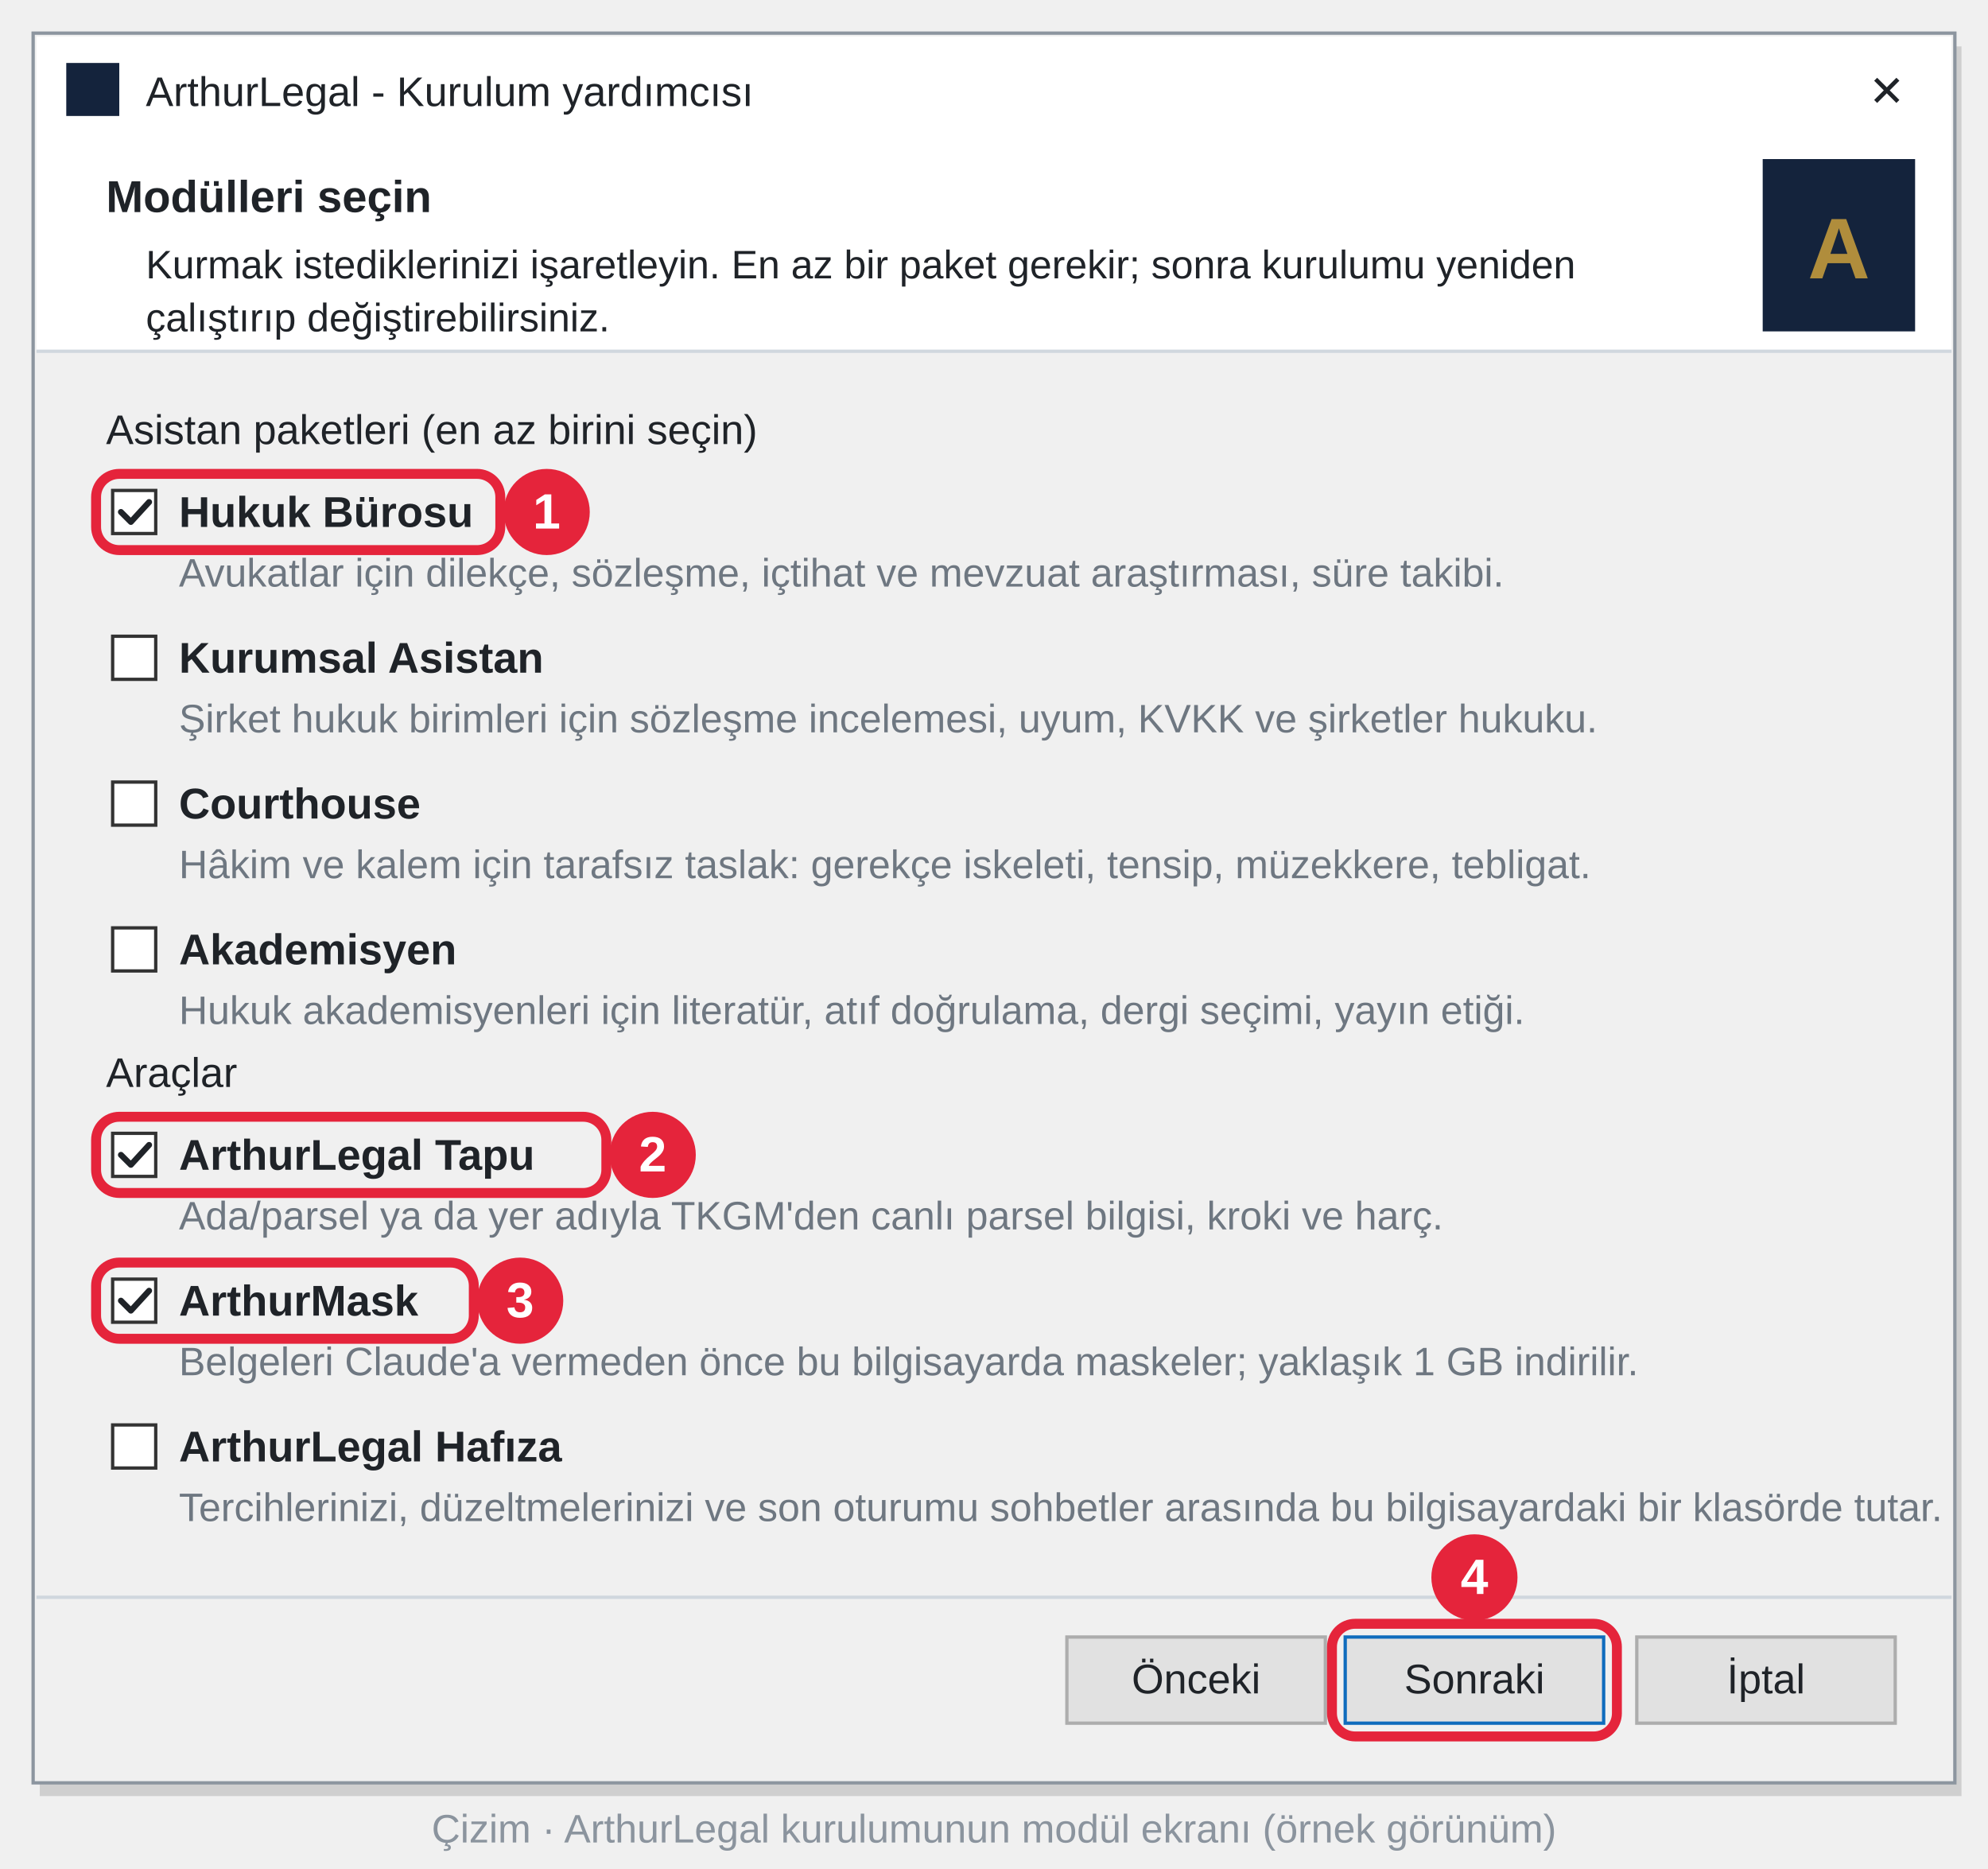
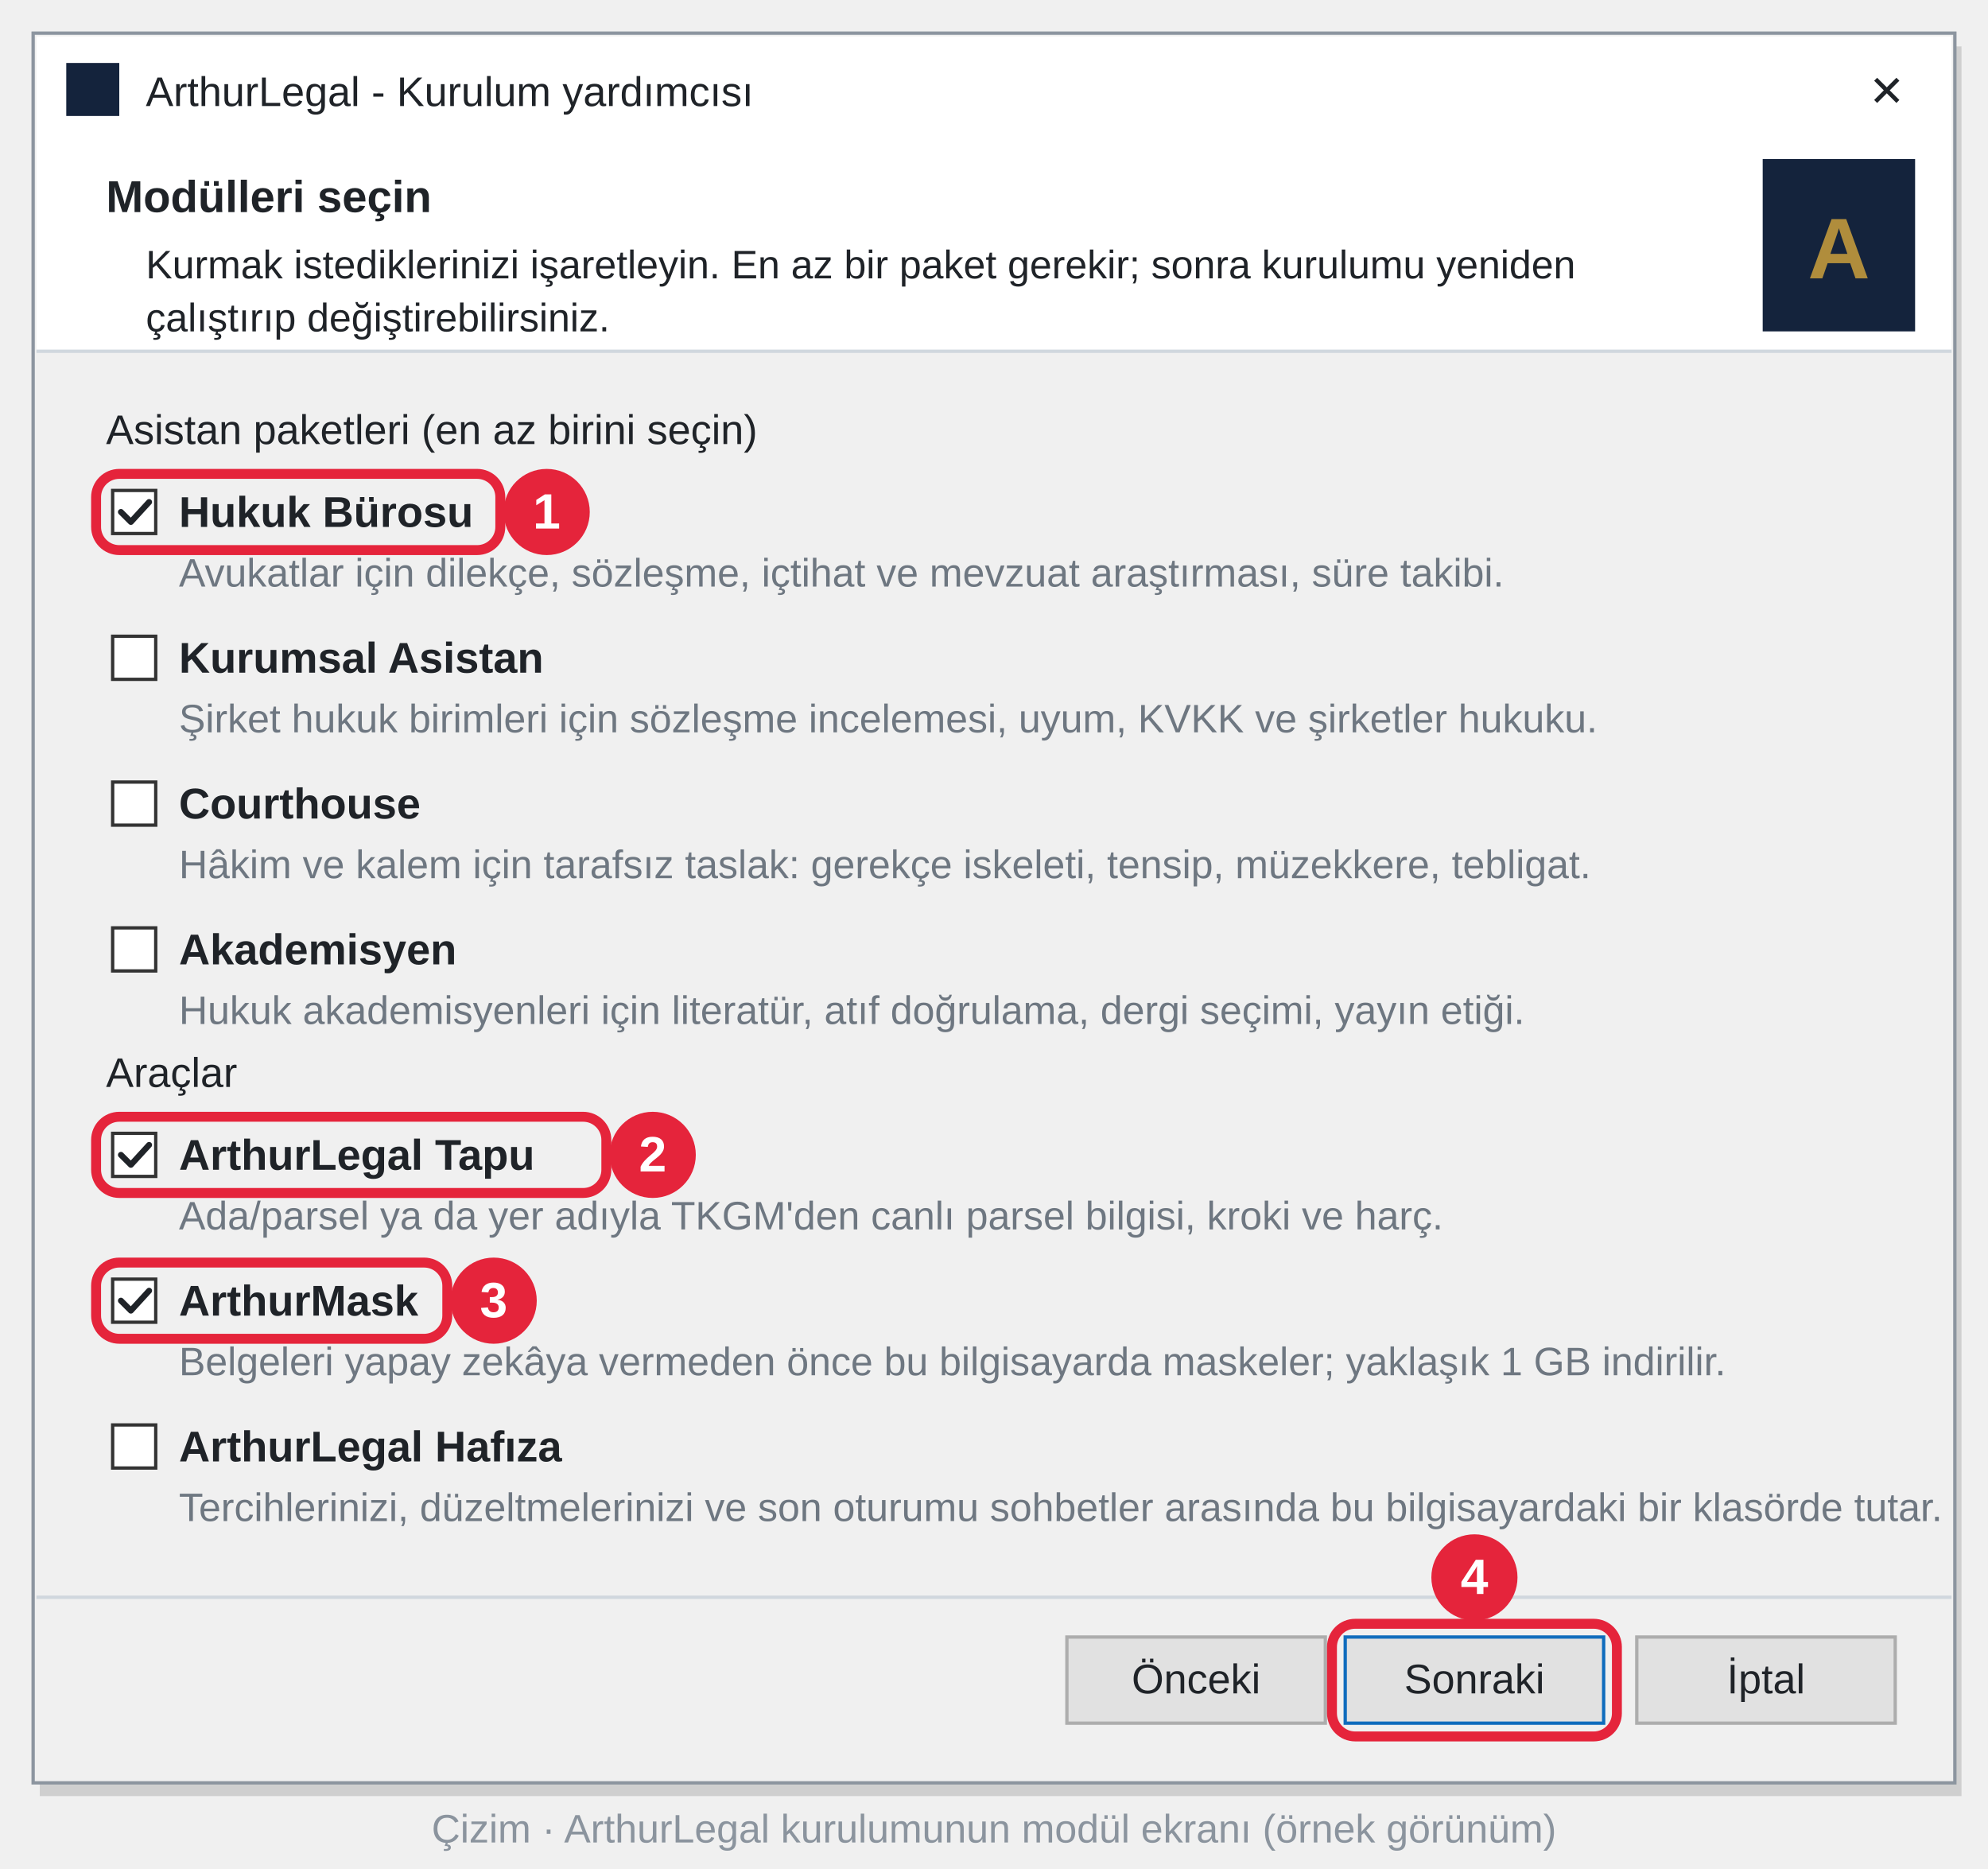
<svg xmlns="http://www.w3.org/2000/svg" width="600" height="564" viewBox="0 0 600 564" role="img" aria-label="Örnek: modül ekranında paketinizi (burada Hukuk Bürosu), isterseniz Tapu ve ArthurMask'i işaretleyip Sonraki'ye tıklayın">
  <g font-family="'Segoe UI', 'Segoe UI Variable', 'Helvetica Neue', Arial, sans-serif">
    <rect x="12" y="14" width="580" height="528" fill="#000000" opacity="0.14" />
    <rect x="10" y="10" width="580" height="528" fill="#f0f0f0" stroke="#8c959f" />
    <rect x="11" y="11" width="578" height="31" fill="#ffffff" />
    <rect x="20" y="19" width="16" height="16" fill="#14233c" />
    <text x="44" y="32" font-size="12.5" fill="#1f2328" font-weight="400" text-anchor="start">ArthurLegal - Kurulum yardımcısı</text>
    <text x="564" y="32" font-size="13" fill="#1f2328" font-weight="400" text-anchor="start">✕</text>
    <rect x="11" y="42" width="578" height="64" fill="#ffffff" />
    <text x="32" y="64" font-size="13.5" fill="#1f2328" font-weight="700" text-anchor="start">Modülleri seçin</text>
    <text x="44" y="84" font-size="12" fill="#1f2328" font-weight="400" text-anchor="start">Kurmak istediklerinizi işaretleyin. En az bir paket gerekir; sonra kurulumu yeniden</text>
    <text x="44" y="100" font-size="12" fill="#1f2328" font-weight="400" text-anchor="start">çalıştırıp değiştirebilirsiniz.</text>
    <rect x="532" y="48" width="46" height="52" fill="#14233c" />
    <text x="555" y="84" font-size="26" fill="#b08d3c" font-weight="700" text-anchor="middle">A</text>
    <line x1="11" y1="106" x2="589" y2="106" stroke="#d0d7de" />
    <text x="32" y="134" font-size="12.5" fill="#1f2328" font-weight="400" text-anchor="start">Asistan paketleri (en az birini seçin)</text>
    <rect x="34" y="148" width="13" height="13" fill="#ffffff" stroke="#333333" />
    <path d="M36.5 154.5 l3 3 l5.5 -6" stroke="#1f2328" stroke-width="1.8" fill="none" stroke-linecap="round" stroke-linejoin="round" />
    <text x="54" y="159" font-size="13" fill="#1f2328" font-weight="700" text-anchor="start">Hukuk Bürosu</text>
    <text x="54" y="177" font-size="12" fill="#6e7781" font-weight="400" text-anchor="start">Avukatlar için dilekçe, sözleşme, içtihat ve mevzuat araştırması, süre takibi.</text>
    <rect x="34" y="192" width="13" height="13" fill="#ffffff" stroke="#333333" />
    <text x="54" y="203" font-size="13" fill="#1f2328" font-weight="700" text-anchor="start">Kurumsal Asistan</text>
    <text x="54" y="221" font-size="12" fill="#6e7781" font-weight="400" text-anchor="start">Şirket hukuk birimleri için sözleşme incelemesi, uyum, KVKK ve şirketler hukuku.</text>
    <rect x="34" y="236" width="13" height="13" fill="#ffffff" stroke="#333333" />
    <text x="54" y="247" font-size="13" fill="#1f2328" font-weight="700" text-anchor="start">Courthouse</text>
    <text x="54" y="265" font-size="12" fill="#6e7781" font-weight="400" text-anchor="start">Hâkim ve kalem için tarafsız taslak: gerekçe iskeleti, tensip, müzekkere, tebligat.</text>
    <rect x="34" y="280" width="13" height="13" fill="#ffffff" stroke="#333333" />
    <text x="54" y="291" font-size="13" fill="#1f2328" font-weight="700" text-anchor="start">Akademisyen</text>
    <text x="54" y="309" font-size="12" fill="#6e7781" font-weight="400" text-anchor="start">Hukuk akademisyenleri için literatür, atıf doğrulama, dergi seçimi, yayın etiği.</text>
    <text x="32" y="328" font-size="12.5" fill="#1f2328" font-weight="400" text-anchor="start">Araçlar</text>
    <rect x="34" y="342" width="13" height="13" fill="#ffffff" stroke="#333333" />
    <path d="M36.5 348.5 l3 3 l5.5 -6" stroke="#1f2328" stroke-width="1.8" fill="none" stroke-linecap="round" stroke-linejoin="round" />
    <text x="54" y="353" font-size="13" fill="#1f2328" font-weight="700" text-anchor="start">ArthurLegal Tapu</text>
    <text x="54" y="371" font-size="12" fill="#6e7781" font-weight="400" text-anchor="start">Ada/parsel ya da yer adıyla TKGM'den canlı parsel bilgisi, kroki ve harç.</text>
    <rect x="34" y="386" width="13" height="13" fill="#ffffff" stroke="#333333" />
    <path d="M36.5 392.5 l3 3 l5.5 -6" stroke="#1f2328" stroke-width="1.8" fill="none" stroke-linecap="round" stroke-linejoin="round" />
    <text x="54" y="397" font-size="13" fill="#1f2328" font-weight="700" text-anchor="start">ArthurMask</text>
-     <text x="54" y="415" font-size="12" fill="#6e7781" font-weight="400" text-anchor="start">Belgeleri Claude'a vermeden önce bu bilgisayarda maskeler; yaklaşık 1 GB indirilir.</text>
+     <text x="54" y="415" font-size="12" fill="#6e7781" font-weight="400" text-anchor="start">Belgeleri yapay zekâya vermeden önce bu bilgisayarda maskeler; yaklaşık 1 GB indirilir.</text>
    <rect x="34" y="430" width="13" height="13" fill="#ffffff" stroke="#333333" />
    <text x="54" y="441" font-size="13" fill="#1f2328" font-weight="700" text-anchor="start">ArthurLegal Hafıza</text>
    <text x="54" y="459" font-size="12" fill="#6e7781" font-weight="400" text-anchor="start">Tercihlerinizi, düzeltmelerinizi ve son oturumu sohbetler arasında bu bilgisayardaki bir klasörde tutar.</text>
    <line x1="11" y1="482" x2="589" y2="482" stroke="#d0d7de" />
    <rect x="322" y="494" width="78" height="26" fill="#e1e1e1" stroke="#adadad" />
    <text x="361" y="511" font-size="12.5" fill="#1f2328" font-weight="400" text-anchor="middle">Önceki</text>
    <rect x="406" y="494" width="78" height="26" fill="#e1e1e1" stroke="#0f6cbd" />
    <text x="445" y="511" font-size="12.5" fill="#1f2328" font-weight="400" text-anchor="middle">Sonraki</text>
    <rect x="494" y="494" width="78" height="26" fill="#e1e1e1" stroke="#adadad" />
    <text x="533" y="511" font-size="12.5" fill="#1f2328" font-weight="400" text-anchor="middle">İptal</text>
    <rect x="29" y="143" width="122" height="23" rx="7" fill="none" stroke="#e5243b" stroke-width="3" />
    <circle cx="165" cy="154.5" r="13" fill="#e5243b" />
    <text x="165" y="159.5" font-size="15" fill="#ffffff" font-weight="700" text-anchor="middle">1</text>
    <rect x="29" y="337" width="154" height="23" rx="7" fill="none" stroke="#e5243b" stroke-width="3" />
    <circle cx="197" cy="348.5" r="13" fill="#e5243b" />
    <text x="197" y="353.5" font-size="15" fill="#ffffff" font-weight="700" text-anchor="middle">2</text>
-     <rect x="29" y="381" width="114" height="23" rx="7" fill="none" stroke="#e5243b" stroke-width="3" />
-     <circle cx="157" cy="392.5" r="13" fill="#e5243b" />
-     <text x="157" y="397.5" font-size="15" fill="#ffffff" font-weight="700" text-anchor="middle">3</text>
+     <rect x="29" y="381" width="106" height="23" rx="7" fill="none" stroke="#e5243b" stroke-width="3" />
+     <circle cx="149" cy="392.5" r="13" fill="#e5243b" />
+     <text x="149" y="397.5" font-size="15" fill="#ffffff" font-weight="700" text-anchor="middle">3</text>
    <rect x="402" y="490" width="86" height="34" rx="7" fill="none" stroke="#e5243b" stroke-width="3" />
    <circle cx="445.0" cy="476" r="13" fill="#e5243b" />
    <text x="445.0" y="481" font-size="15" fill="#ffffff" font-weight="700" text-anchor="middle">4</text>
    <text x="300.0" y="556" font-size="12" fill="#8b949e" font-weight="400" text-anchor="middle">Çizim · ArthurLegal kurulumunun modül ekranı (örnek görünüm)</text>
  </g>
</svg>
